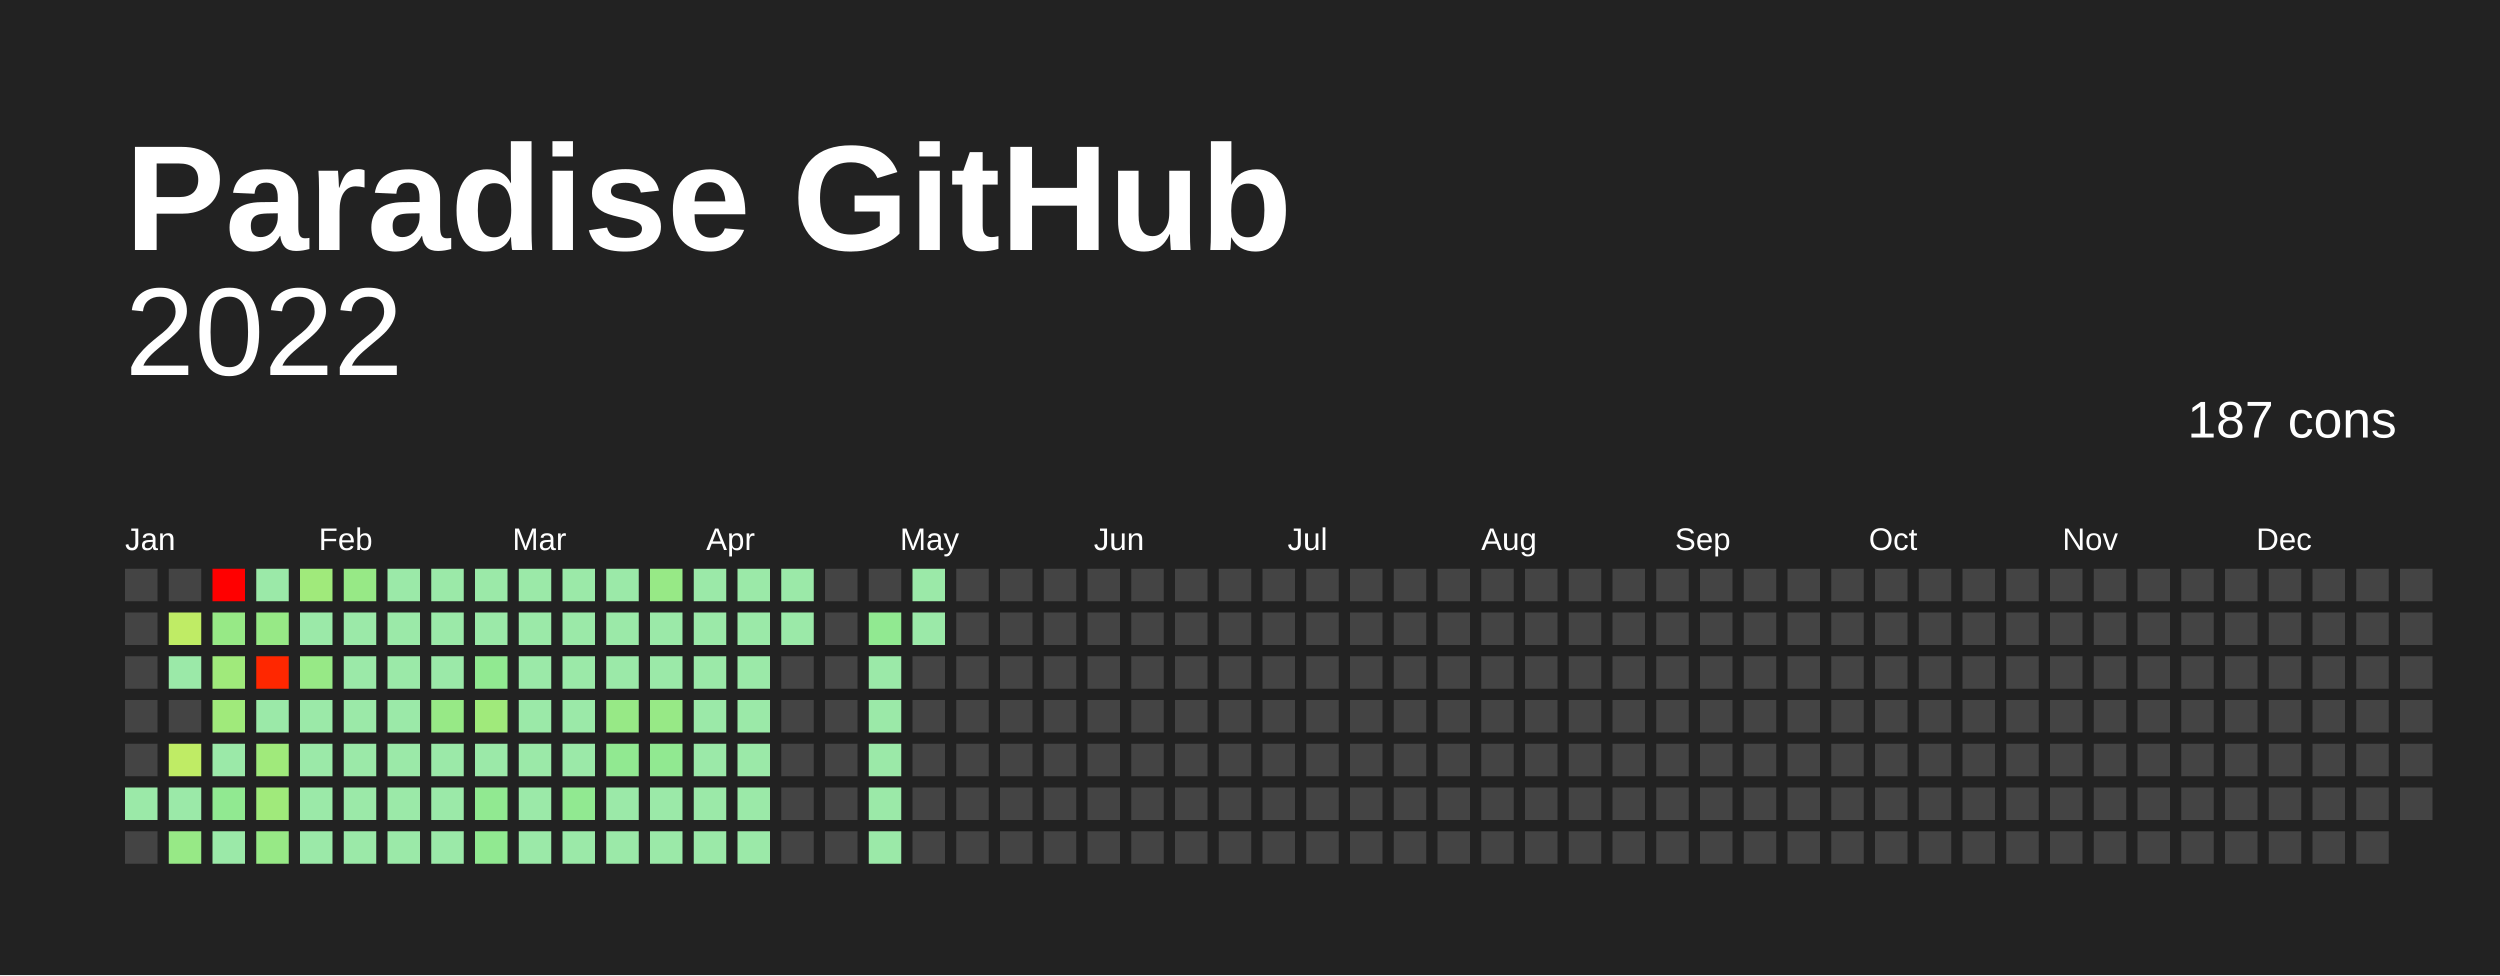
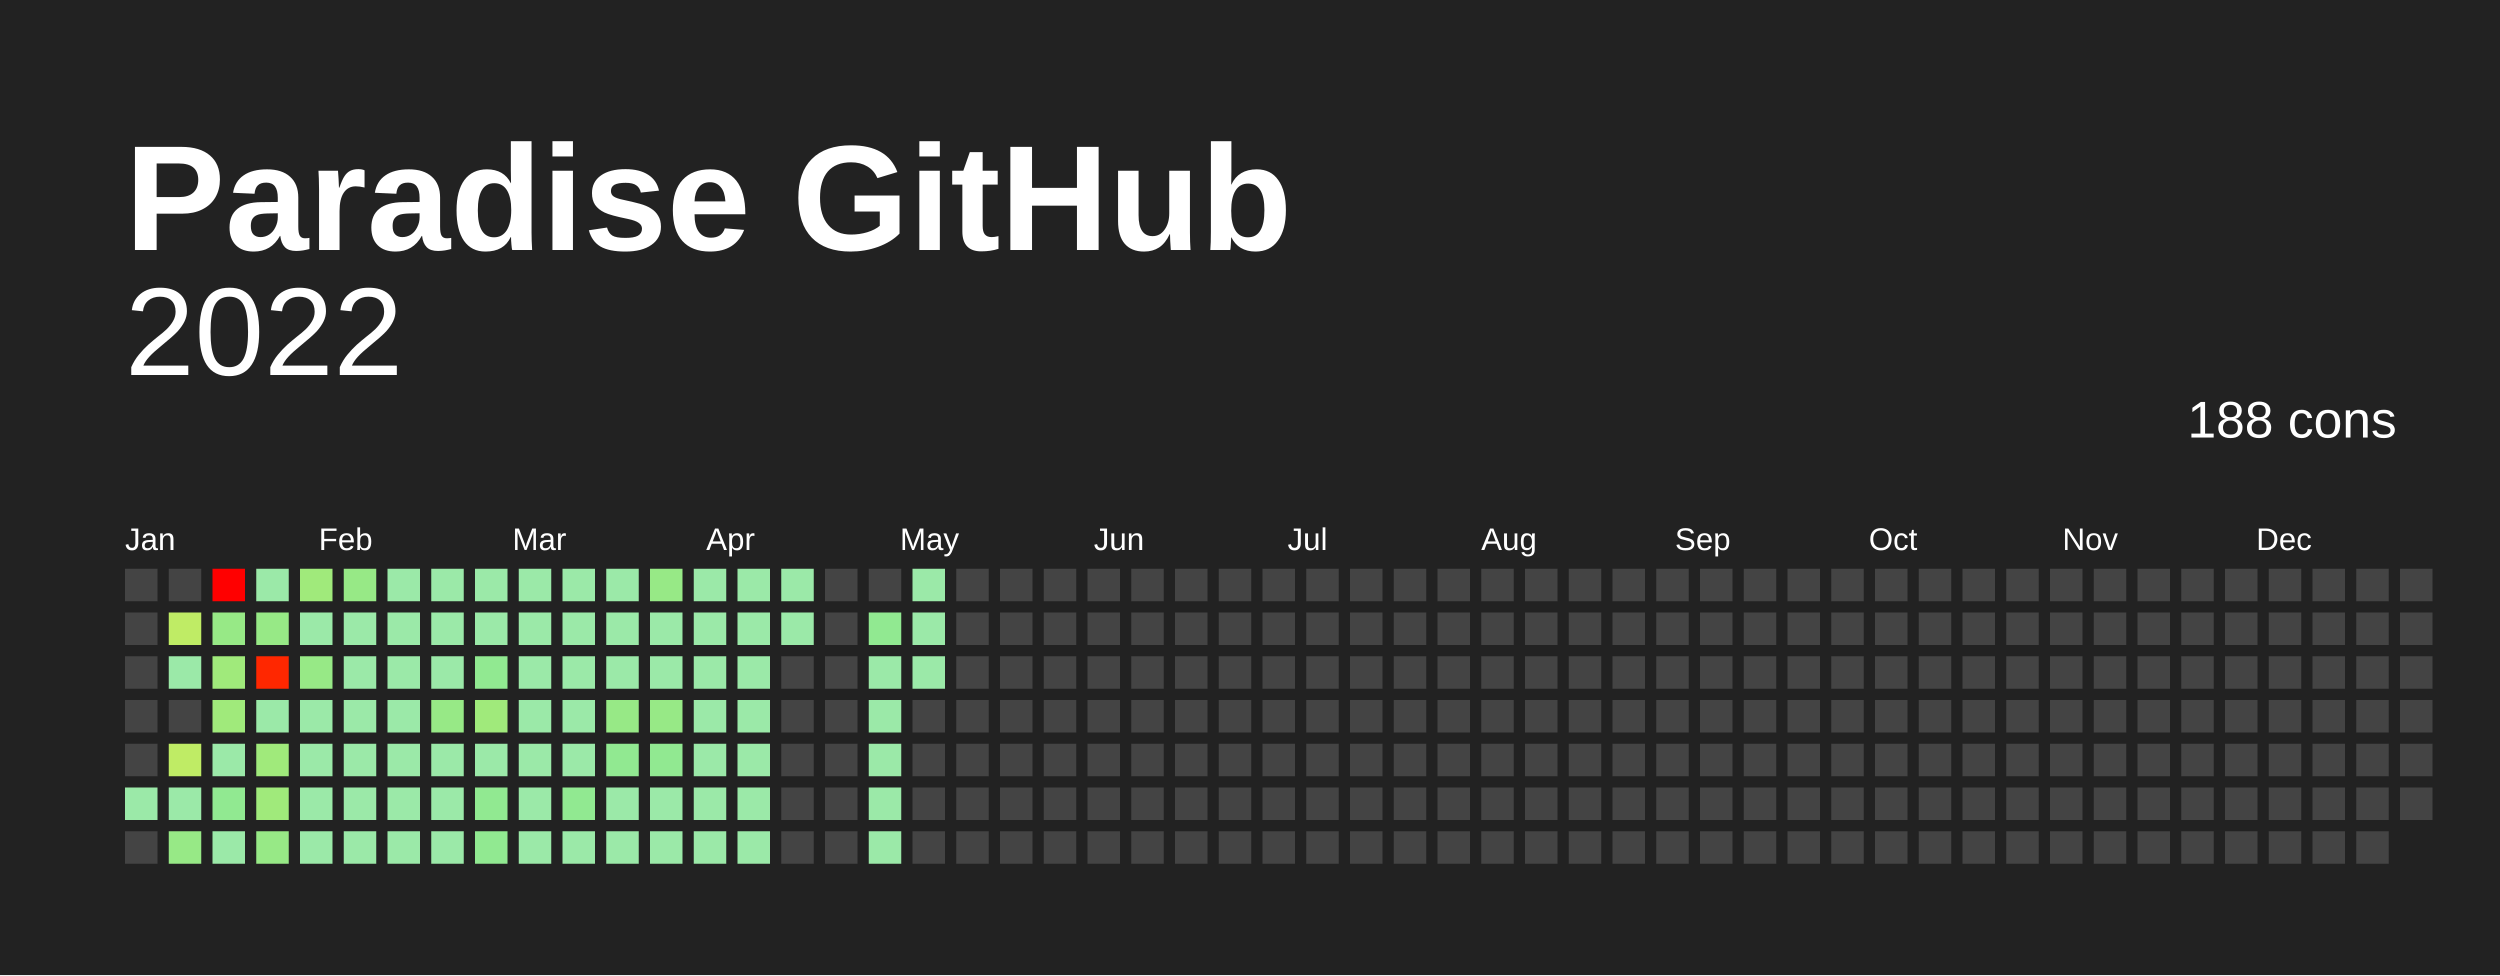
<svg xmlns="http://www.w3.org/2000/svg" baseProfile="full" height="78mm" version="1.1" viewBox="0,0,200,78" width="200mm">
  <defs />
  <rect fill="#222222" height="78" width="200" x="0" y="0" />
  <text fill="#FFFFFF" style="font-size:12px; font-family:Arial; font-weight:bold;" x="10" y="20">Paradise GitHub</text>
  <text alignment-baseline="hanging" fill="#FFFFFF" style="font-size:10.0px; font-family:Arial;" x="10" y="30">2022</text>
-   <text alignment-baseline="hanging" fill="#FFFFFF" style="font-size:4.125px; font-family:Arial;" x="175" y="35">187 cons</text>
+   <text alignment-baseline="hanging" fill="#FFFFFF" style="font-size:4.125px; font-family:Arial;" x="175" y="35">188 cons</text>
  <text fill="#FFFFFF" style="font-size:2.5px; font-family:Arial" x="10.0" y="44">Jan</text>
  <text fill="#FFFFFF" style="font-size:2.5px; font-family:Arial" x="25.5" y="44">Feb</text>
  <text fill="#FFFFFF" style="font-size:2.5px; font-family:Arial" x="41.0" y="44">Mar</text>
  <text fill="#FFFFFF" style="font-size:2.5px; font-family:Arial" x="56.5" y="44">Apr</text>
  <text fill="#FFFFFF" style="font-size:2.5px; font-family:Arial" x="72.0" y="44">May</text>
  <text fill="#FFFFFF" style="font-size:2.5px; font-family:Arial" x="87.5" y="44">Jun</text>
  <text fill="#FFFFFF" style="font-size:2.5px; font-family:Arial" x="103.0" y="44">Jul</text>
  <text fill="#FFFFFF" style="font-size:2.5px; font-family:Arial" x="118.5" y="44">Aug</text>
  <text fill="#FFFFFF" style="font-size:2.5px; font-family:Arial" x="134.0" y="44">Sep</text>
  <text fill="#FFFFFF" style="font-size:2.5px; font-family:Arial" x="149.5" y="44">Oct</text>
  <text fill="#FFFFFF" style="font-size:2.5px; font-family:Arial" x="165.0" y="44">Nov</text>
  <text fill="#FFFFFF" style="font-size:2.5px; font-family:Arial" x="180.5" y="44">Dec</text>
  <rect fill="#444444" height="2.6" width="2.6" x="10.0" y="45.5" />
  <rect fill="#444444" height="2.6" width="2.6" x="10.0" y="49.0" />
  <rect fill="#444444" height="2.6" width="2.6" x="10.0" y="52.5" />
  <rect fill="#444444" height="2.6" width="2.6" x="10.0" y="56.0" />
  <rect fill="#444444" height="2.6" width="2.6" x="10.0" y="59.5" />
  <rect fill="#9be9a8" height="2.6" width="2.6" x="10.0" y="63.0" />
  <rect fill="#444444" height="2.6" width="2.6" x="10.0" y="66.5" />
  <rect fill="#444444" height="2.6" width="2.6" x="13.5" y="45.5" />
  <rect fill="#bfec65" height="2.6" width="2.6" x="13.5" y="49.0" />
  <rect fill="#9be9a8" height="2.6" width="2.6" x="13.5" y="52.5" />
  <rect fill="#444444" height="2.6" width="2.6" x="13.5" y="56.0" />
  <rect fill="#bfec65" height="2.6" width="2.6" x="13.5" y="59.5" />
  <rect fill="#9be9a8" height="2.6" width="2.6" x="13.5" y="63.0" />
  <rect fill="#97e986" height="2.6" width="2.6" x="13.5" y="66.5" />
  <rect fill="red" height="2.6" width="2.6" x="17.0" y="45.5" />
  <rect fill="#97e986" height="2.6" width="2.6" x="17.0" y="49.0" />
  <rect fill="#a0ea7b" height="2.6" width="2.6" x="17.0" y="52.5" />
  <rect fill="#a0ea7b" height="2.6" width="2.6" x="17.0" y="56.0" />
  <rect fill="#9be9a8" height="2.6" width="2.6" x="17.0" y="59.5" />
  <rect fill="#91e991" height="2.6" width="2.6" x="17.0" y="63.0" />
  <rect fill="#9be9a8" height="2.6" width="2.6" x="17.0" y="66.5" />
  <rect fill="#9be9a8" height="2.6" width="2.6" x="20.5" y="45.5" />
  <rect fill="#97e986" height="2.6" width="2.6" x="20.5" y="49.0" />
  <rect fill="#ff2700" height="2.6" width="2.6" x="20.5" y="52.5" />
  <rect fill="#9be9a8" height="2.6" width="2.6" x="20.5" y="56.0" />
  <rect fill="#a0ea7b" height="2.6" width="2.6" x="20.5" y="59.5" />
  <rect fill="#a0ea7b" height="2.6" width="2.6" x="20.5" y="63.0" />
  <rect fill="#97e986" height="2.6" width="2.6" x="20.5" y="66.5" />
  <rect fill="#a0ea7b" height="2.6" width="2.6" x="24.0" y="45.5" />
  <rect fill="#9be9a8" height="2.6" width="2.6" x="24.0" y="49.0" />
  <rect fill="#97e986" height="2.6" width="2.6" x="24.0" y="52.5" />
  <rect fill="#9be9a8" height="2.6" width="2.6" x="24.0" y="56.0" />
  <rect fill="#9be9a8" height="2.6" width="2.6" x="24.0" y="59.5" />
  <rect fill="#9be9a8" height="2.6" width="2.6" x="24.0" y="63.0" />
  <rect fill="#9be9a8" height="2.6" width="2.6" x="24.0" y="66.5" />
  <rect fill="#97e986" height="2.6" width="2.6" x="27.5" y="45.5" />
  <rect fill="#9be9a8" height="2.6" width="2.6" x="27.5" y="49.0" />
  <rect fill="#9be9a8" height="2.6" width="2.6" x="27.5" y="52.5" />
  <rect fill="#9be9a8" height="2.6" width="2.6" x="27.5" y="56.0" />
  <rect fill="#9be9a8" height="2.6" width="2.6" x="27.5" y="59.5" />
  <rect fill="#9be9a8" height="2.6" width="2.6" x="27.5" y="63.0" />
  <rect fill="#9be9a8" height="2.6" width="2.6" x="27.5" y="66.5" />
  <rect fill="#9be9a8" height="2.6" width="2.6" x="31.0" y="45.5" />
  <rect fill="#9be9a8" height="2.6" width="2.6" x="31.0" y="49.0" />
  <rect fill="#9be9a8" height="2.6" width="2.6" x="31.0" y="52.5" />
  <rect fill="#9be9a8" height="2.6" width="2.6" x="31.0" y="56.0" />
  <rect fill="#9be9a8" height="2.6" width="2.6" x="31.0" y="59.5" />
  <rect fill="#9be9a8" height="2.6" width="2.6" x="31.0" y="63.0" />
  <rect fill="#9be9a8" height="2.6" width="2.6" x="31.0" y="66.5" />
  <rect fill="#9be9a8" height="2.6" width="2.6" x="34.5" y="45.5" />
  <rect fill="#9be9a8" height="2.6" width="2.6" x="34.5" y="49.0" />
  <rect fill="#9be9a8" height="2.6" width="2.6" x="34.5" y="52.5" />
  <rect fill="#97e986" height="2.6" width="2.6" x="34.5" y="56.0" />
  <rect fill="#9be9a8" height="2.6" width="2.6" x="34.5" y="59.5" />
  <rect fill="#9be9a8" height="2.6" width="2.6" x="34.5" y="63.0" />
  <rect fill="#9be9a8" height="2.6" width="2.6" x="34.5" y="66.5" />
  <rect fill="#9be9a8" height="2.6" width="2.6" x="38.0" y="45.5" />
  <rect fill="#9be9a8" height="2.6" width="2.6" x="38.0" y="49.0" />
  <rect fill="#91e991" height="2.6" width="2.6" x="38.0" y="52.5" />
  <rect fill="#a0ea7b" height="2.6" width="2.6" x="38.0" y="56.0" />
  <rect fill="#9be9a8" height="2.6" width="2.6" x="38.0" y="59.5" />
  <rect fill="#91e991" height="2.6" width="2.6" x="38.0" y="63.0" />
  <rect fill="#91e991" height="2.6" width="2.6" x="38.0" y="66.5" />
  <rect fill="#9be9a8" height="2.6" width="2.6" x="41.5" y="45.5" />
  <rect fill="#9be9a8" height="2.6" width="2.6" x="41.5" y="49.0" />
  <rect fill="#9be9a8" height="2.6" width="2.6" x="41.5" y="52.5" />
  <rect fill="#9be9a8" height="2.6" width="2.6" x="41.5" y="56.0" />
  <rect fill="#9be9a8" height="2.6" width="2.6" x="41.5" y="59.5" />
  <rect fill="#9be9a8" height="2.6" width="2.6" x="41.5" y="63.0" />
  <rect fill="#9be9a8" height="2.6" width="2.6" x="41.5" y="66.5" />
  <rect fill="#9be9a8" height="2.6" width="2.6" x="45.0" y="45.5" />
  <rect fill="#9be9a8" height="2.6" width="2.6" x="45.0" y="49.0" />
  <rect fill="#9be9a8" height="2.6" width="2.6" x="45.0" y="52.5" />
  <rect fill="#9be9a8" height="2.6" width="2.6" x="45.0" y="56.0" />
  <rect fill="#9be9a8" height="2.6" width="2.6" x="45.0" y="59.5" />
  <rect fill="#91e991" height="2.6" width="2.6" x="45.0" y="63.0" />
  <rect fill="#9be9a8" height="2.6" width="2.6" x="45.0" y="66.5" />
  <rect fill="#9be9a8" height="2.6" width="2.6" x="48.5" y="45.5" />
  <rect fill="#9be9a8" height="2.6" width="2.6" x="48.5" y="49.0" />
  <rect fill="#9be9a8" height="2.6" width="2.6" x="48.5" y="52.5" />
  <rect fill="#97e986" height="2.6" width="2.6" x="48.5" y="56.0" />
  <rect fill="#91e991" height="2.6" width="2.6" x="48.5" y="59.5" />
  <rect fill="#9be9a8" height="2.6" width="2.6" x="48.5" y="63.0" />
  <rect fill="#9be9a8" height="2.6" width="2.6" x="48.5" y="66.5" />
  <rect fill="#97e986" height="2.6" width="2.6" x="52.0" y="45.5" />
  <rect fill="#9be9a8" height="2.6" width="2.6" x="52.0" y="49.0" />
  <rect fill="#9be9a8" height="2.6" width="2.6" x="52.0" y="52.5" />
  <rect fill="#97e986" height="2.6" width="2.6" x="52.0" y="56.0" />
  <rect fill="#91e991" height="2.6" width="2.6" x="52.0" y="59.5" />
  <rect fill="#9be9a8" height="2.6" width="2.6" x="52.0" y="63.0" />
  <rect fill="#9be9a8" height="2.6" width="2.6" x="52.0" y="66.5" />
  <rect fill="#9be9a8" height="2.6" width="2.6" x="55.5" y="45.5" />
  <rect fill="#9be9a8" height="2.6" width="2.6" x="55.5" y="49.0" />
  <rect fill="#9be9a8" height="2.6" width="2.6" x="55.5" y="52.5" />
  <rect fill="#9be9a8" height="2.6" width="2.6" x="55.5" y="56.0" />
  <rect fill="#9be9a8" height="2.6" width="2.6" x="55.5" y="59.5" />
  <rect fill="#9be9a8" height="2.6" width="2.6" x="55.5" y="63.0" />
  <rect fill="#9be9a8" height="2.6" width="2.6" x="55.5" y="66.5" />
  <rect fill="#9be9a8" height="2.6" width="2.6" x="59.0" y="45.5" />
  <rect fill="#9be9a8" height="2.6" width="2.6" x="59.0" y="49.0" />
  <rect fill="#9be9a8" height="2.6" width="2.6" x="59.0" y="52.5" />
  <rect fill="#9be9a8" height="2.6" width="2.6" x="59.0" y="56.0" />
  <rect fill="#9be9a8" height="2.6" width="2.6" x="59.0" y="59.5" />
  <rect fill="#9be9a8" height="2.6" width="2.6" x="59.0" y="63.0" />
  <rect fill="#9be9a8" height="2.6" width="2.6" x="59.0" y="66.5" />
  <rect fill="#9be9a8" height="2.6" width="2.6" x="62.5" y="45.5" />
  <rect fill="#9be9a8" height="2.6" width="2.6" x="62.5" y="49.0" />
  <rect fill="#444444" height="2.6" width="2.6" x="62.5" y="52.5" />
  <rect fill="#444444" height="2.6" width="2.6" x="62.5" y="56.0" />
  <rect fill="#444444" height="2.6" width="2.6" x="62.5" y="59.5" />
  <rect fill="#444444" height="2.6" width="2.6" x="62.5" y="63.0" />
  <rect fill="#444444" height="2.6" width="2.6" x="62.5" y="66.5" />
  <rect fill="#444444" height="2.6" width="2.6" x="66.0" y="45.5" />
  <rect fill="#444444" height="2.6" width="2.6" x="66.0" y="49.0" />
  <rect fill="#444444" height="2.6" width="2.6" x="66.0" y="52.5" />
  <rect fill="#444444" height="2.6" width="2.6" x="66.0" y="56.0" />
  <rect fill="#444444" height="2.6" width="2.6" x="66.0" y="59.5" />
  <rect fill="#444444" height="2.6" width="2.6" x="66.0" y="63.0" />
  <rect fill="#444444" height="2.6" width="2.6" x="66.0" y="66.5" />
  <rect fill="#444444" height="2.6" width="2.6" x="69.5" y="45.5" />
  <rect fill="#91e991" height="2.6" width="2.6" x="69.5" y="49.0" />
  <rect fill="#9be9a8" height="2.6" width="2.6" x="69.5" y="52.5" />
  <rect fill="#9be9a8" height="2.6" width="2.6" x="69.5" y="56.0" />
  <rect fill="#9be9a8" height="2.6" width="2.6" x="69.5" y="59.5" />
  <rect fill="#9be9a8" height="2.6" width="2.6" x="69.5" y="63.0" />
  <rect fill="#9be9a8" height="2.6" width="2.6" x="69.5" y="66.5" />
  <rect fill="#9be9a8" height="2.6" width="2.6" x="73.0" y="45.5" />
  <rect fill="#9be9a8" height="2.6" width="2.6" x="73.0" y="49.0" />
-   <rect fill="#444444" height="2.6" width="2.6" x="73.0" y="52.5" />
+   <rect fill="#9be9a8" height="2.6" width="2.6" x="73.0" y="52.5" />
  <rect fill="#444444" height="2.6" width="2.6" x="73.0" y="56.0" />
  <rect fill="#444444" height="2.6" width="2.6" x="73.0" y="59.5" />
  <rect fill="#444444" height="2.6" width="2.6" x="73.0" y="63.0" />
  <rect fill="#444444" height="2.6" width="2.6" x="73.0" y="66.5" />
  <rect fill="#444444" height="2.6" width="2.6" x="76.5" y="45.5" />
  <rect fill="#444444" height="2.6" width="2.6" x="76.5" y="49.0" />
  <rect fill="#444444" height="2.6" width="2.6" x="76.5" y="52.5" />
  <rect fill="#444444" height="2.6" width="2.6" x="76.5" y="56.0" />
  <rect fill="#444444" height="2.6" width="2.6" x="76.5" y="59.5" />
  <rect fill="#444444" height="2.6" width="2.6" x="76.5" y="63.0" />
  <rect fill="#444444" height="2.6" width="2.6" x="76.5" y="66.5" />
  <rect fill="#444444" height="2.6" width="2.6" x="80.0" y="45.5" />
  <rect fill="#444444" height="2.6" width="2.6" x="80.0" y="49.0" />
  <rect fill="#444444" height="2.6" width="2.6" x="80.0" y="52.5" />
  <rect fill="#444444" height="2.6" width="2.6" x="80.0" y="56.0" />
  <rect fill="#444444" height="2.6" width="2.6" x="80.0" y="59.5" />
  <rect fill="#444444" height="2.6" width="2.6" x="80.0" y="63.0" />
  <rect fill="#444444" height="2.6" width="2.6" x="80.0" y="66.5" />
  <rect fill="#444444" height="2.6" width="2.6" x="83.5" y="45.5" />
  <rect fill="#444444" height="2.6" width="2.6" x="83.5" y="49.0" />
  <rect fill="#444444" height="2.6" width="2.6" x="83.5" y="52.5" />
  <rect fill="#444444" height="2.6" width="2.6" x="83.5" y="56.0" />
  <rect fill="#444444" height="2.6" width="2.6" x="83.5" y="59.5" />
  <rect fill="#444444" height="2.6" width="2.6" x="83.5" y="63.0" />
  <rect fill="#444444" height="2.6" width="2.6" x="83.5" y="66.5" />
  <rect fill="#444444" height="2.6" width="2.6" x="87.0" y="45.5" />
  <rect fill="#444444" height="2.6" width="2.6" x="87.0" y="49.0" />
  <rect fill="#444444" height="2.6" width="2.6" x="87.0" y="52.5" />
  <rect fill="#444444" height="2.6" width="2.6" x="87.0" y="56.0" />
  <rect fill="#444444" height="2.6" width="2.6" x="87.0" y="59.5" />
  <rect fill="#444444" height="2.6" width="2.6" x="87.0" y="63.0" />
  <rect fill="#444444" height="2.6" width="2.6" x="87.0" y="66.5" />
  <rect fill="#444444" height="2.6" width="2.6" x="90.5" y="45.5" />
  <rect fill="#444444" height="2.6" width="2.6" x="90.5" y="49.0" />
  <rect fill="#444444" height="2.6" width="2.6" x="90.5" y="52.5" />
  <rect fill="#444444" height="2.6" width="2.6" x="90.5" y="56.0" />
  <rect fill="#444444" height="2.6" width="2.6" x="90.5" y="59.5" />
  <rect fill="#444444" height="2.6" width="2.6" x="90.5" y="63.0" />
  <rect fill="#444444" height="2.6" width="2.6" x="90.5" y="66.5" />
  <rect fill="#444444" height="2.6" width="2.6" x="94.0" y="45.5" />
  <rect fill="#444444" height="2.6" width="2.6" x="94.0" y="49.0" />
  <rect fill="#444444" height="2.6" width="2.6" x="94.0" y="52.5" />
  <rect fill="#444444" height="2.6" width="2.6" x="94.0" y="56.0" />
  <rect fill="#444444" height="2.6" width="2.6" x="94.0" y="59.5" />
  <rect fill="#444444" height="2.6" width="2.6" x="94.0" y="63.0" />
  <rect fill="#444444" height="2.6" width="2.6" x="94.0" y="66.5" />
  <rect fill="#444444" height="2.6" width="2.6" x="97.5" y="45.5" />
  <rect fill="#444444" height="2.6" width="2.6" x="97.5" y="49.0" />
  <rect fill="#444444" height="2.6" width="2.6" x="97.5" y="52.5" />
  <rect fill="#444444" height="2.6" width="2.6" x="97.5" y="56.0" />
  <rect fill="#444444" height="2.6" width="2.6" x="97.5" y="59.5" />
  <rect fill="#444444" height="2.6" width="2.6" x="97.5" y="63.0" />
  <rect fill="#444444" height="2.6" width="2.6" x="97.5" y="66.5" />
  <rect fill="#444444" height="2.6" width="2.6" x="101.0" y="45.5" />
  <rect fill="#444444" height="2.6" width="2.6" x="101.0" y="49.0" />
  <rect fill="#444444" height="2.6" width="2.6" x="101.0" y="52.5" />
  <rect fill="#444444" height="2.6" width="2.6" x="101.0" y="56.0" />
  <rect fill="#444444" height="2.6" width="2.6" x="101.0" y="59.5" />
  <rect fill="#444444" height="2.6" width="2.6" x="101.0" y="63.0" />
  <rect fill="#444444" height="2.6" width="2.6" x="101.0" y="66.5" />
  <rect fill="#444444" height="2.6" width="2.6" x="104.5" y="45.5" />
  <rect fill="#444444" height="2.6" width="2.6" x="104.5" y="49.0" />
  <rect fill="#444444" height="2.6" width="2.6" x="104.5" y="52.5" />
  <rect fill="#444444" height="2.6" width="2.6" x="104.5" y="56.0" />
  <rect fill="#444444" height="2.6" width="2.6" x="104.5" y="59.5" />
  <rect fill="#444444" height="2.6" width="2.6" x="104.5" y="63.0" />
  <rect fill="#444444" height="2.6" width="2.6" x="104.5" y="66.5" />
  <rect fill="#444444" height="2.6" width="2.6" x="108.0" y="45.5" />
  <rect fill="#444444" height="2.6" width="2.6" x="108.0" y="49.0" />
  <rect fill="#444444" height="2.6" width="2.6" x="108.0" y="52.5" />
  <rect fill="#444444" height="2.6" width="2.6" x="108.0" y="56.0" />
  <rect fill="#444444" height="2.6" width="2.6" x="108.0" y="59.5" />
  <rect fill="#444444" height="2.6" width="2.6" x="108.0" y="63.0" />
  <rect fill="#444444" height="2.6" width="2.6" x="108.0" y="66.5" />
  <rect fill="#444444" height="2.6" width="2.6" x="111.5" y="45.5" />
  <rect fill="#444444" height="2.6" width="2.6" x="111.5" y="49.0" />
  <rect fill="#444444" height="2.6" width="2.6" x="111.5" y="52.5" />
  <rect fill="#444444" height="2.6" width="2.6" x="111.5" y="56.0" />
  <rect fill="#444444" height="2.6" width="2.6" x="111.5" y="59.5" />
  <rect fill="#444444" height="2.6" width="2.6" x="111.5" y="63.0" />
  <rect fill="#444444" height="2.6" width="2.6" x="111.5" y="66.5" />
  <rect fill="#444444" height="2.6" width="2.6" x="115.0" y="45.5" />
  <rect fill="#444444" height="2.6" width="2.6" x="115.0" y="49.0" />
  <rect fill="#444444" height="2.6" width="2.6" x="115.0" y="52.5" />
  <rect fill="#444444" height="2.6" width="2.6" x="115.0" y="56.0" />
  <rect fill="#444444" height="2.6" width="2.6" x="115.0" y="59.5" />
  <rect fill="#444444" height="2.6" width="2.6" x="115.0" y="63.0" />
  <rect fill="#444444" height="2.6" width="2.6" x="115.0" y="66.5" />
  <rect fill="#444444" height="2.6" width="2.6" x="118.5" y="45.5" />
  <rect fill="#444444" height="2.6" width="2.6" x="118.5" y="49.0" />
  <rect fill="#444444" height="2.6" width="2.6" x="118.5" y="52.5" />
  <rect fill="#444444" height="2.6" width="2.6" x="118.5" y="56.0" />
  <rect fill="#444444" height="2.6" width="2.6" x="118.5" y="59.5" />
  <rect fill="#444444" height="2.6" width="2.6" x="118.5" y="63.0" />
  <rect fill="#444444" height="2.6" width="2.6" x="118.5" y="66.5" />
  <rect fill="#444444" height="2.6" width="2.6" x="122.0" y="45.5" />
  <rect fill="#444444" height="2.6" width="2.6" x="122.0" y="49.0" />
  <rect fill="#444444" height="2.6" width="2.6" x="122.0" y="52.5" />
  <rect fill="#444444" height="2.6" width="2.6" x="122.0" y="56.0" />
  <rect fill="#444444" height="2.6" width="2.6" x="122.0" y="59.5" />
  <rect fill="#444444" height="2.6" width="2.6" x="122.0" y="63.0" />
  <rect fill="#444444" height="2.6" width="2.6" x="122.0" y="66.5" />
  <rect fill="#444444" height="2.6" width="2.6" x="125.5" y="45.5" />
  <rect fill="#444444" height="2.6" width="2.6" x="125.5" y="49.0" />
  <rect fill="#444444" height="2.6" width="2.6" x="125.5" y="52.5" />
  <rect fill="#444444" height="2.6" width="2.6" x="125.5" y="56.0" />
  <rect fill="#444444" height="2.6" width="2.6" x="125.5" y="59.5" />
  <rect fill="#444444" height="2.6" width="2.6" x="125.5" y="63.0" />
  <rect fill="#444444" height="2.6" width="2.6" x="125.5" y="66.5" />
  <rect fill="#444444" height="2.6" width="2.6" x="129.0" y="45.5" />
  <rect fill="#444444" height="2.6" width="2.6" x="129.0" y="49.0" />
  <rect fill="#444444" height="2.6" width="2.6" x="129.0" y="52.5" />
  <rect fill="#444444" height="2.6" width="2.6" x="129.0" y="56.0" />
  <rect fill="#444444" height="2.6" width="2.6" x="129.0" y="59.5" />
  <rect fill="#444444" height="2.6" width="2.6" x="129.0" y="63.0" />
  <rect fill="#444444" height="2.6" width="2.6" x="129.0" y="66.5" />
  <rect fill="#444444" height="2.6" width="2.6" x="132.5" y="45.5" />
  <rect fill="#444444" height="2.6" width="2.6" x="132.5" y="49.0" />
  <rect fill="#444444" height="2.6" width="2.6" x="132.5" y="52.5" />
  <rect fill="#444444" height="2.6" width="2.6" x="132.5" y="56.0" />
  <rect fill="#444444" height="2.6" width="2.6" x="132.5" y="59.5" />
  <rect fill="#444444" height="2.6" width="2.6" x="132.5" y="63.0" />
  <rect fill="#444444" height="2.6" width="2.6" x="132.5" y="66.5" />
  <rect fill="#444444" height="2.6" width="2.6" x="136.0" y="45.5" />
  <rect fill="#444444" height="2.6" width="2.6" x="136.0" y="49.0" />
  <rect fill="#444444" height="2.6" width="2.6" x="136.0" y="52.5" />
  <rect fill="#444444" height="2.6" width="2.6" x="136.0" y="56.0" />
  <rect fill="#444444" height="2.6" width="2.6" x="136.0" y="59.5" />
  <rect fill="#444444" height="2.6" width="2.6" x="136.0" y="63.0" />
  <rect fill="#444444" height="2.6" width="2.6" x="136.0" y="66.5" />
  <rect fill="#444444" height="2.6" width="2.6" x="139.5" y="45.5" />
  <rect fill="#444444" height="2.6" width="2.6" x="139.5" y="49.0" />
  <rect fill="#444444" height="2.6" width="2.6" x="139.5" y="52.5" />
  <rect fill="#444444" height="2.6" width="2.6" x="139.5" y="56.0" />
  <rect fill="#444444" height="2.6" width="2.6" x="139.5" y="59.5" />
  <rect fill="#444444" height="2.6" width="2.6" x="139.5" y="63.0" />
  <rect fill="#444444" height="2.6" width="2.6" x="139.5" y="66.5" />
  <rect fill="#444444" height="2.6" width="2.6" x="143.0" y="45.5" />
  <rect fill="#444444" height="2.6" width="2.6" x="143.0" y="49.0" />
  <rect fill="#444444" height="2.6" width="2.6" x="143.0" y="52.5" />
  <rect fill="#444444" height="2.6" width="2.6" x="143.0" y="56.0" />
  <rect fill="#444444" height="2.6" width="2.6" x="143.0" y="59.5" />
  <rect fill="#444444" height="2.6" width="2.6" x="143.0" y="63.0" />
  <rect fill="#444444" height="2.6" width="2.6" x="143.0" y="66.5" />
  <rect fill="#444444" height="2.6" width="2.6" x="146.5" y="45.5" />
  <rect fill="#444444" height="2.6" width="2.6" x="146.5" y="49.0" />
  <rect fill="#444444" height="2.6" width="2.6" x="146.5" y="52.5" />
  <rect fill="#444444" height="2.6" width="2.6" x="146.5" y="56.0" />
  <rect fill="#444444" height="2.6" width="2.6" x="146.5" y="59.5" />
  <rect fill="#444444" height="2.6" width="2.6" x="146.5" y="63.0" />
  <rect fill="#444444" height="2.6" width="2.6" x="146.5" y="66.5" />
  <rect fill="#444444" height="2.6" width="2.6" x="150.0" y="45.5" />
  <rect fill="#444444" height="2.6" width="2.6" x="150.0" y="49.0" />
  <rect fill="#444444" height="2.6" width="2.6" x="150.0" y="52.5" />
  <rect fill="#444444" height="2.6" width="2.6" x="150.0" y="56.0" />
  <rect fill="#444444" height="2.6" width="2.6" x="150.0" y="59.5" />
  <rect fill="#444444" height="2.6" width="2.6" x="150.0" y="63.0" />
  <rect fill="#444444" height="2.6" width="2.6" x="150.0" y="66.5" />
  <rect fill="#444444" height="2.6" width="2.6" x="153.5" y="45.5" />
  <rect fill="#444444" height="2.6" width="2.6" x="153.5" y="49.0" />
  <rect fill="#444444" height="2.6" width="2.6" x="153.5" y="52.5" />
  <rect fill="#444444" height="2.6" width="2.6" x="153.5" y="56.0" />
  <rect fill="#444444" height="2.6" width="2.6" x="153.5" y="59.5" />
  <rect fill="#444444" height="2.6" width="2.6" x="153.5" y="63.0" />
  <rect fill="#444444" height="2.6" width="2.6" x="153.5" y="66.5" />
  <rect fill="#444444" height="2.6" width="2.6" x="157.0" y="45.5" />
  <rect fill="#444444" height="2.6" width="2.6" x="157.0" y="49.0" />
  <rect fill="#444444" height="2.6" width="2.6" x="157.0" y="52.5" />
  <rect fill="#444444" height="2.6" width="2.6" x="157.0" y="56.0" />
  <rect fill="#444444" height="2.6" width="2.6" x="157.0" y="59.5" />
  <rect fill="#444444" height="2.6" width="2.6" x="157.0" y="63.0" />
  <rect fill="#444444" height="2.6" width="2.6" x="157.0" y="66.5" />
  <rect fill="#444444" height="2.6" width="2.6" x="160.5" y="45.5" />
  <rect fill="#444444" height="2.6" width="2.6" x="160.5" y="49.0" />
  <rect fill="#444444" height="2.6" width="2.6" x="160.5" y="52.5" />
  <rect fill="#444444" height="2.6" width="2.6" x="160.5" y="56.0" />
  <rect fill="#444444" height="2.6" width="2.6" x="160.5" y="59.5" />
  <rect fill="#444444" height="2.6" width="2.6" x="160.5" y="63.0" />
  <rect fill="#444444" height="2.6" width="2.6" x="160.5" y="66.5" />
  <rect fill="#444444" height="2.6" width="2.6" x="164.0" y="45.5" />
  <rect fill="#444444" height="2.6" width="2.6" x="164.0" y="49.0" />
  <rect fill="#444444" height="2.6" width="2.6" x="164.0" y="52.5" />
  <rect fill="#444444" height="2.6" width="2.6" x="164.0" y="56.0" />
  <rect fill="#444444" height="2.6" width="2.6" x="164.0" y="59.5" />
  <rect fill="#444444" height="2.6" width="2.6" x="164.0" y="63.0" />
  <rect fill="#444444" height="2.6" width="2.6" x="164.0" y="66.5" />
  <rect fill="#444444" height="2.6" width="2.6" x="167.5" y="45.5" />
  <rect fill="#444444" height="2.6" width="2.6" x="167.5" y="49.0" />
  <rect fill="#444444" height="2.6" width="2.6" x="167.5" y="52.5" />
  <rect fill="#444444" height="2.6" width="2.6" x="167.5" y="56.0" />
  <rect fill="#444444" height="2.6" width="2.6" x="167.5" y="59.5" />
  <rect fill="#444444" height="2.6" width="2.6" x="167.5" y="63.0" />
  <rect fill="#444444" height="2.6" width="2.6" x="167.5" y="66.5" />
  <rect fill="#444444" height="2.6" width="2.6" x="171.0" y="45.5" />
  <rect fill="#444444" height="2.6" width="2.6" x="171.0" y="49.0" />
  <rect fill="#444444" height="2.6" width="2.6" x="171.0" y="52.5" />
  <rect fill="#444444" height="2.6" width="2.6" x="171.0" y="56.0" />
  <rect fill="#444444" height="2.6" width="2.6" x="171.0" y="59.5" />
  <rect fill="#444444" height="2.6" width="2.6" x="171.0" y="63.0" />
  <rect fill="#444444" height="2.6" width="2.6" x="171.0" y="66.5" />
  <rect fill="#444444" height="2.6" width="2.6" x="174.5" y="45.5" />
  <rect fill="#444444" height="2.6" width="2.6" x="174.5" y="49.0" />
  <rect fill="#444444" height="2.6" width="2.6" x="174.5" y="52.5" />
  <rect fill="#444444" height="2.6" width="2.6" x="174.5" y="56.0" />
  <rect fill="#444444" height="2.6" width="2.6" x="174.5" y="59.5" />
  <rect fill="#444444" height="2.6" width="2.6" x="174.5" y="63.0" />
  <rect fill="#444444" height="2.6" width="2.6" x="174.5" y="66.5" />
  <rect fill="#444444" height="2.6" width="2.6" x="178.0" y="45.5" />
  <rect fill="#444444" height="2.6" width="2.6" x="178.0" y="49.0" />
  <rect fill="#444444" height="2.6" width="2.6" x="178.0" y="52.5" />
  <rect fill="#444444" height="2.6" width="2.6" x="178.0" y="56.0" />
  <rect fill="#444444" height="2.6" width="2.6" x="178.0" y="59.5" />
  <rect fill="#444444" height="2.6" width="2.6" x="178.0" y="63.0" />
  <rect fill="#444444" height="2.6" width="2.6" x="178.0" y="66.5" />
  <rect fill="#444444" height="2.6" width="2.6" x="181.5" y="45.5" />
  <rect fill="#444444" height="2.6" width="2.6" x="181.5" y="49.0" />
  <rect fill="#444444" height="2.6" width="2.6" x="181.5" y="52.5" />
  <rect fill="#444444" height="2.6" width="2.6" x="181.5" y="56.0" />
  <rect fill="#444444" height="2.6" width="2.6" x="181.5" y="59.5" />
  <rect fill="#444444" height="2.6" width="2.6" x="181.5" y="63.0" />
  <rect fill="#444444" height="2.6" width="2.6" x="181.5" y="66.5" />
  <rect fill="#444444" height="2.6" width="2.6" x="185.0" y="45.5" />
  <rect fill="#444444" height="2.6" width="2.6" x="185.0" y="49.0" />
  <rect fill="#444444" height="2.6" width="2.6" x="185.0" y="52.5" />
  <rect fill="#444444" height="2.6" width="2.6" x="185.0" y="56.0" />
  <rect fill="#444444" height="2.6" width="2.6" x="185.0" y="59.5" />
  <rect fill="#444444" height="2.6" width="2.6" x="185.0" y="63.0" />
  <rect fill="#444444" height="2.6" width="2.6" x="185.0" y="66.5" />
  <rect fill="#444444" height="2.6" width="2.6" x="188.5" y="45.5" />
  <rect fill="#444444" height="2.6" width="2.6" x="188.5" y="49.0" />
  <rect fill="#444444" height="2.6" width="2.6" x="188.5" y="52.5" />
  <rect fill="#444444" height="2.6" width="2.6" x="188.5" y="56.0" />
  <rect fill="#444444" height="2.6" width="2.6" x="188.5" y="59.5" />
  <rect fill="#444444" height="2.6" width="2.6" x="188.5" y="63.0" />
  <rect fill="#444444" height="2.6" width="2.6" x="188.5" y="66.5" />
  <rect fill="#444444" height="2.6" width="2.6" x="192.0" y="45.5" />
  <rect fill="#444444" height="2.6" width="2.6" x="192.0" y="49.0" />
  <rect fill="#444444" height="2.6" width="2.6" x="192.0" y="52.5" />
  <rect fill="#444444" height="2.6" width="2.6" x="192.0" y="56.0" />
  <rect fill="#444444" height="2.6" width="2.6" x="192.0" y="59.5" />
  <rect fill="#444444" height="2.6" width="2.6" x="192.0" y="63.0" />
</svg>
